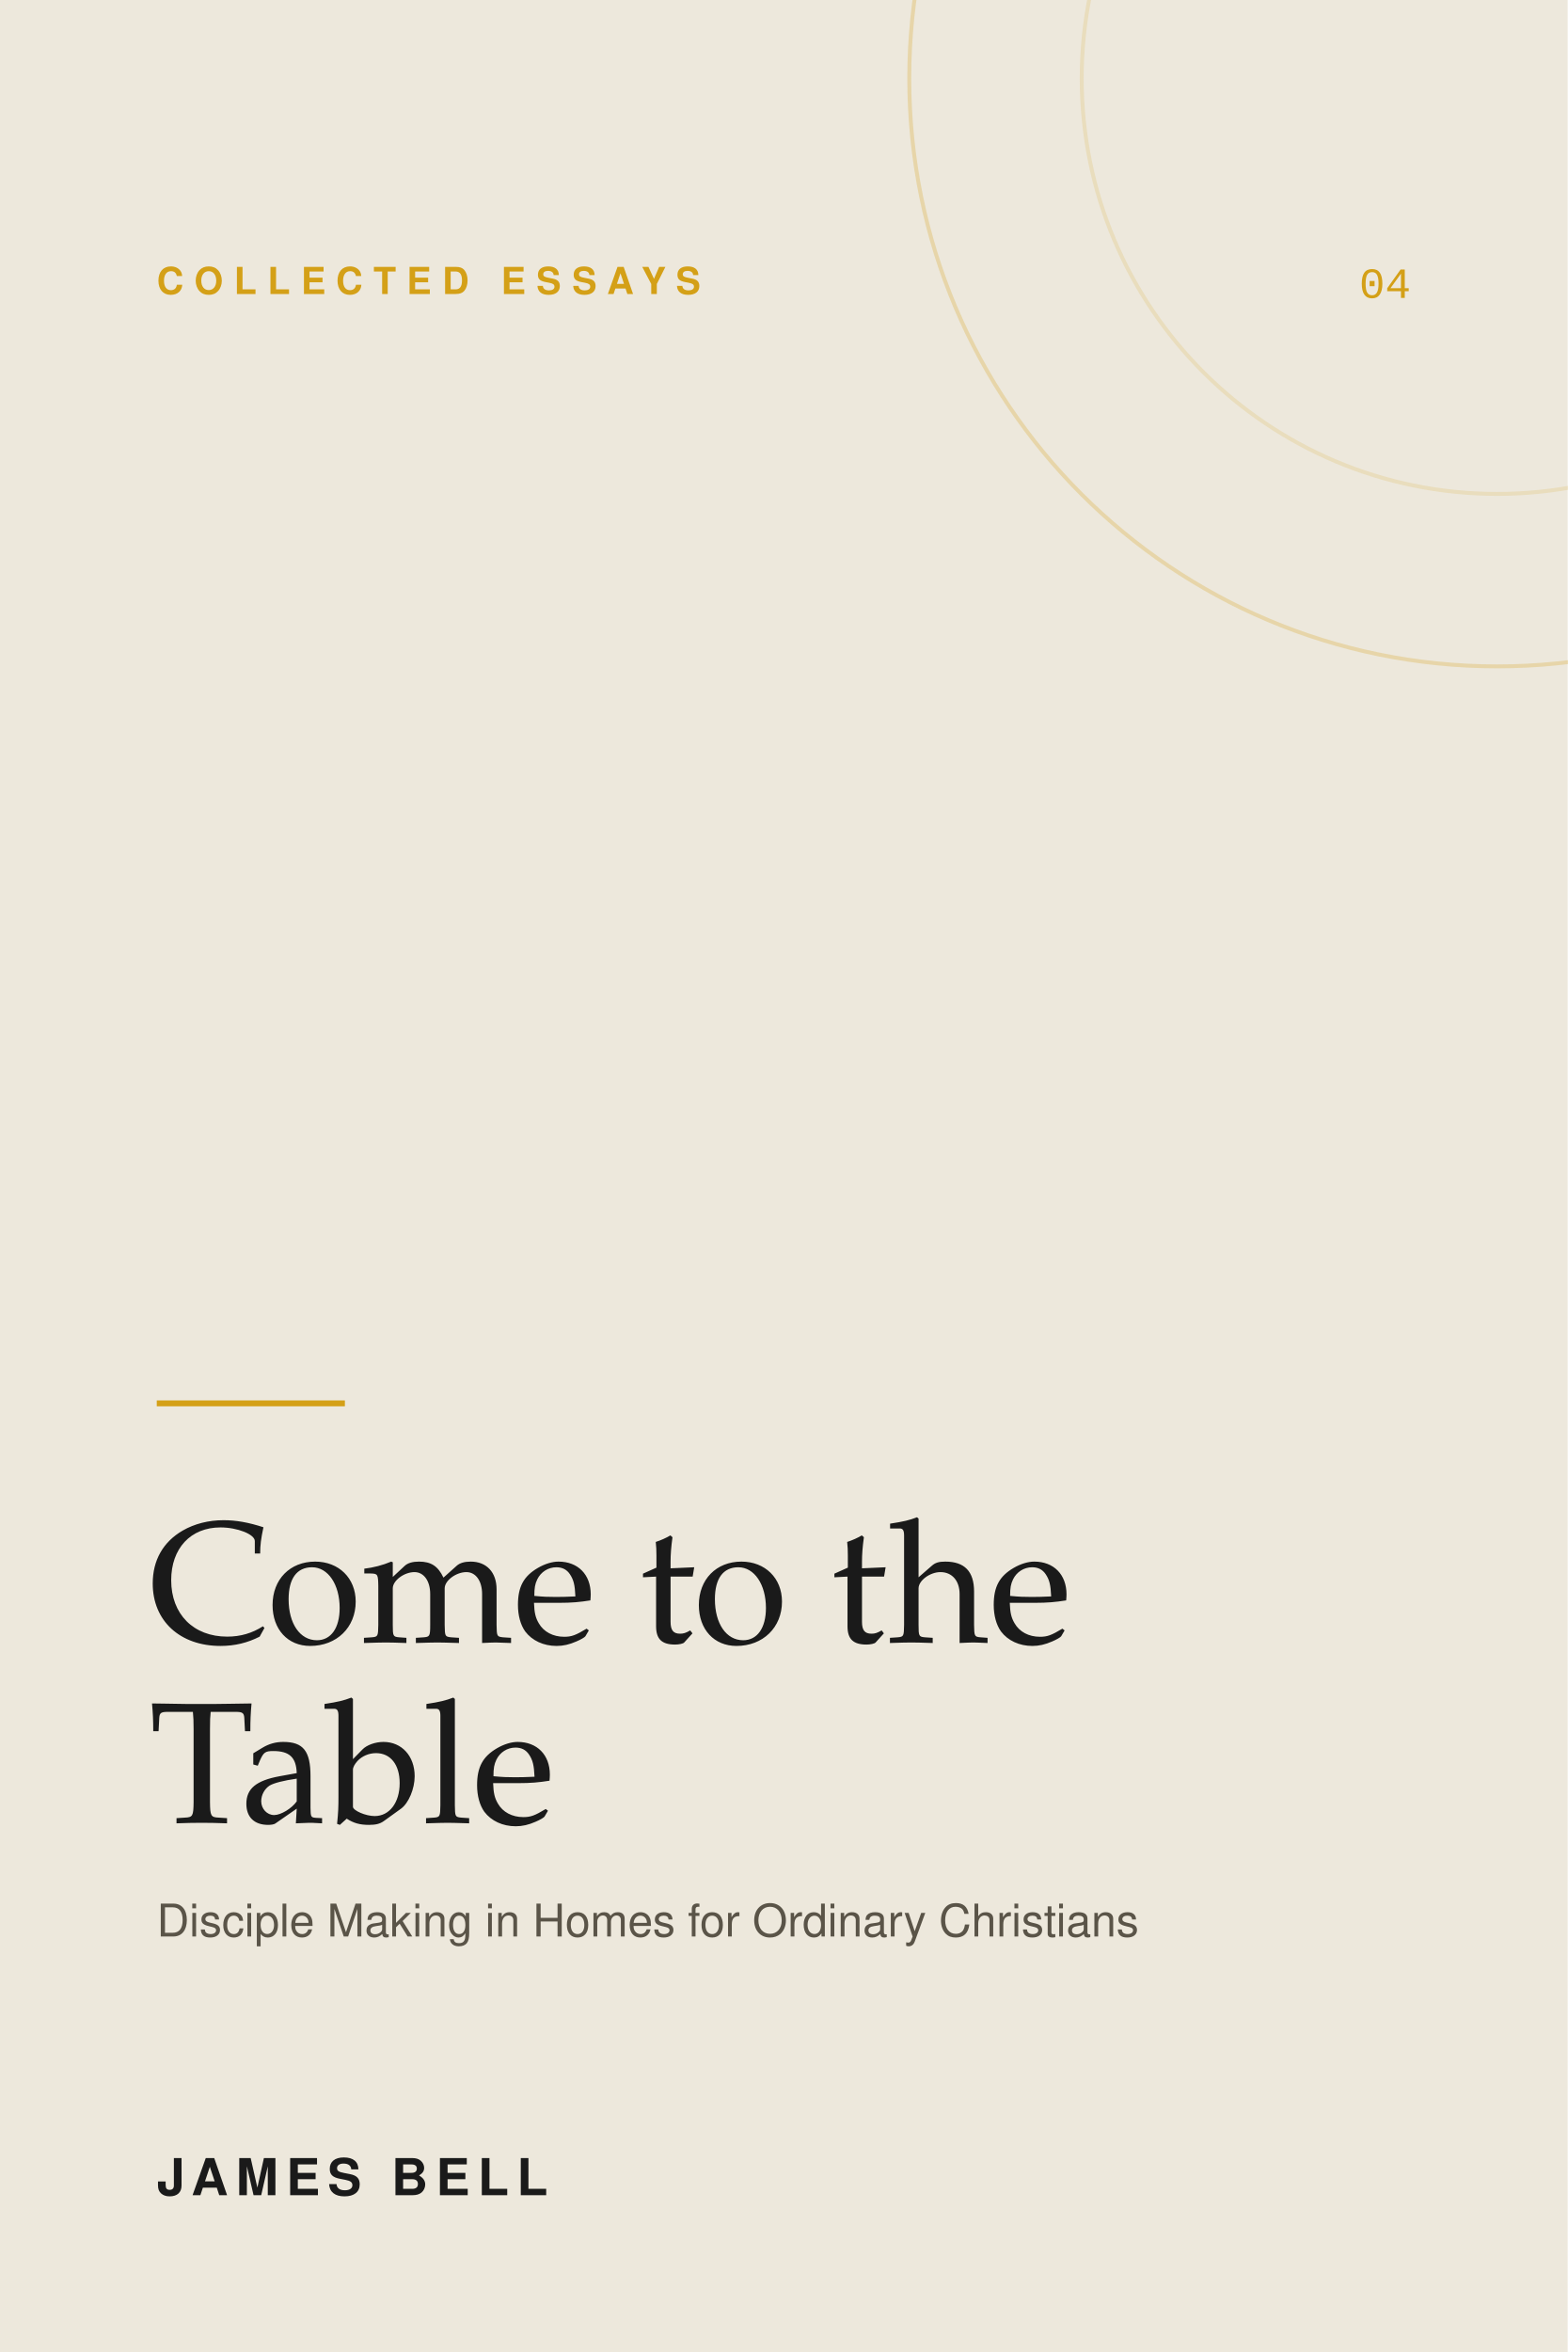
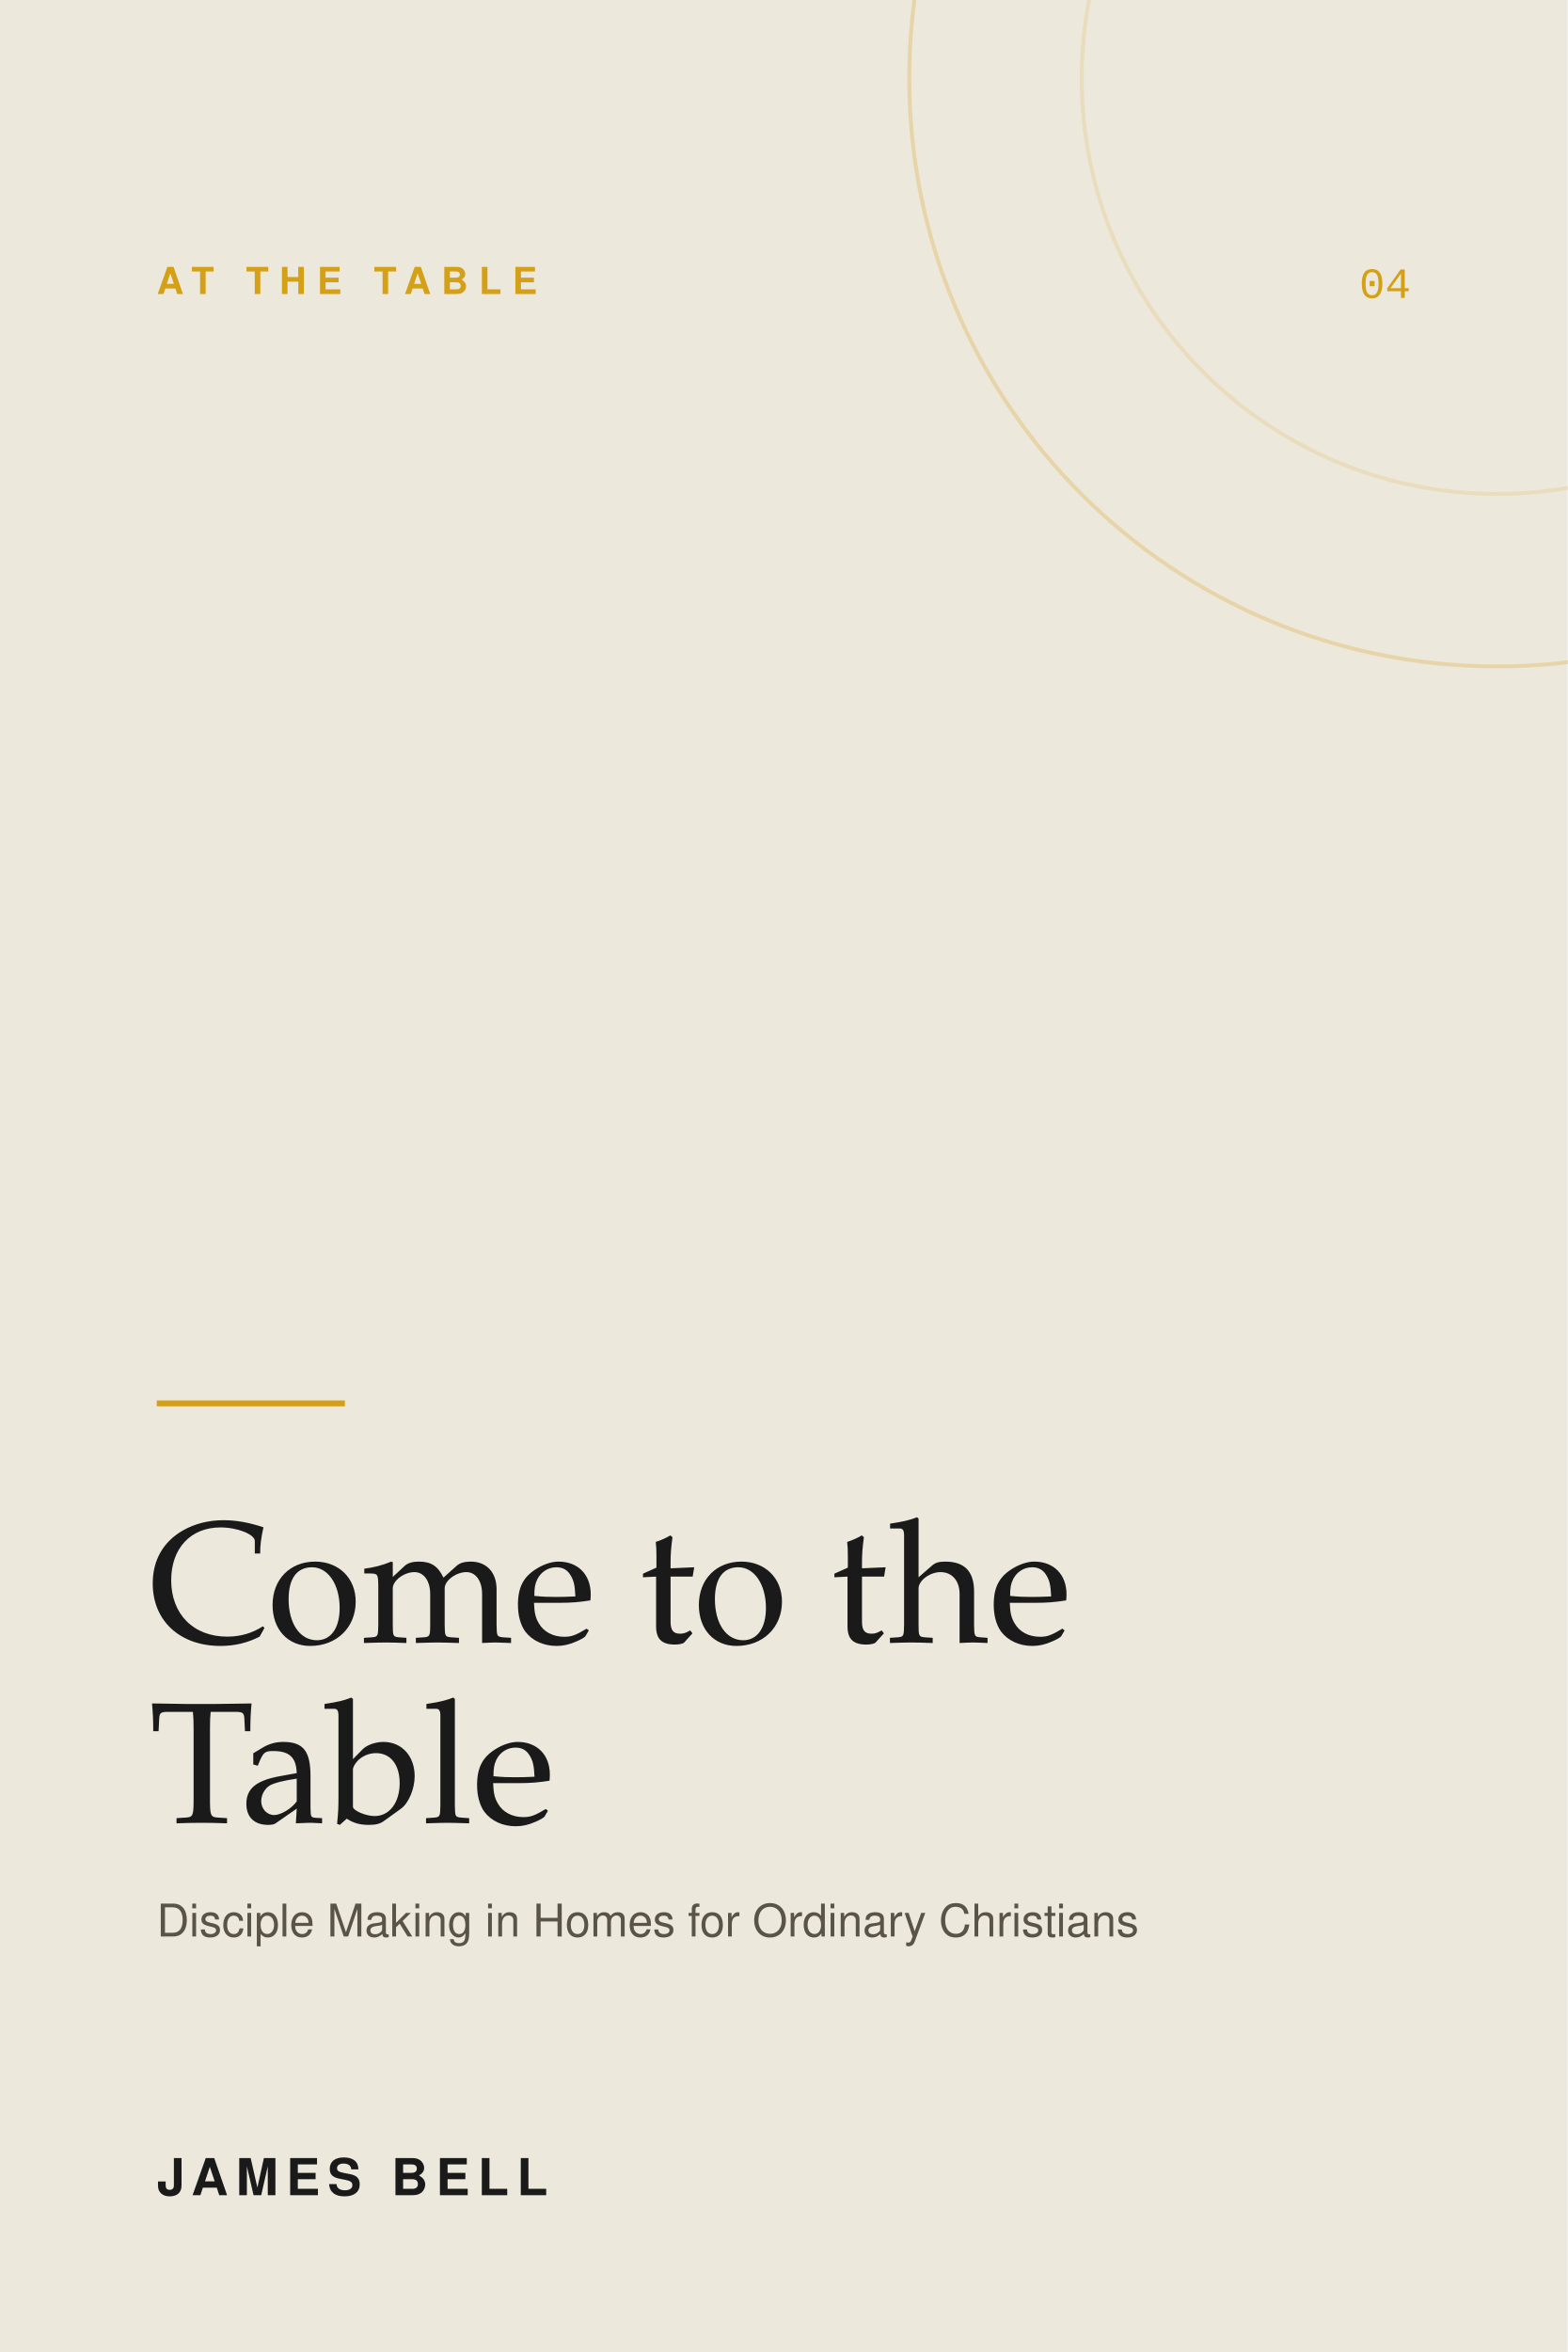
<svg xmlns="http://www.w3.org/2000/svg" width="800" height="1200" viewBox="0 0 800 1200" role="img" aria-label="Come to the Table by James Bell">
  <rect width="800" height="1200" fill="#EDE8DC" />
  <circle cx="764" cy="40" r="300" fill="none" stroke="#D4A017" stroke-width="2" opacity="0.26" />
  <circle cx="764" cy="40" r="212" fill="none" stroke="#D4A017" stroke-width="2" opacity="0.16" />
-   <text x="80" y="150" font-family="Helvetica, Arial, sans-serif" font-size="19" letter-spacing="5.5" font-weight="700" fill="#D4A017">COLLECTED ESSAYS</text>
+   <text x="80" y="150" font-family="Helvetica, Arial, sans-serif" font-size="19" letter-spacing="5.5" font-weight="700" fill="#D4A017">AT THE TABLE</text>
  <text x="720" y="152" text-anchor="end" font-family="'JetBrains Mono', 'Courier New', monospace" font-size="22" fill="#D4A017">04</text>
  <line x1="80" y1="716" x2="176" y2="716" stroke="#D4A017" stroke-width="3" />
  <text x="76" y="838" font-family="Palatino, 'Palatino Linotype', Georgia, serif" font-size="88" fill="#1A1A1A">Come to the</text>
  <text x="76" y="930" font-family="Palatino, 'Palatino Linotype', Georgia, serif" font-size="88" fill="#1A1A1A">Table</text>
  <text x="80" y="988" font-family="Helvetica, Arial, sans-serif" font-size="23" fill="#5A5448">Disciple Making in Homes for Ordinary Christians</text>
  <text x="80" y="1120" font-family="Helvetica, Arial, sans-serif" font-size="26" letter-spacing="4" font-weight="700" fill="#1A1A1A">JAMES BELL</text>
</svg>
